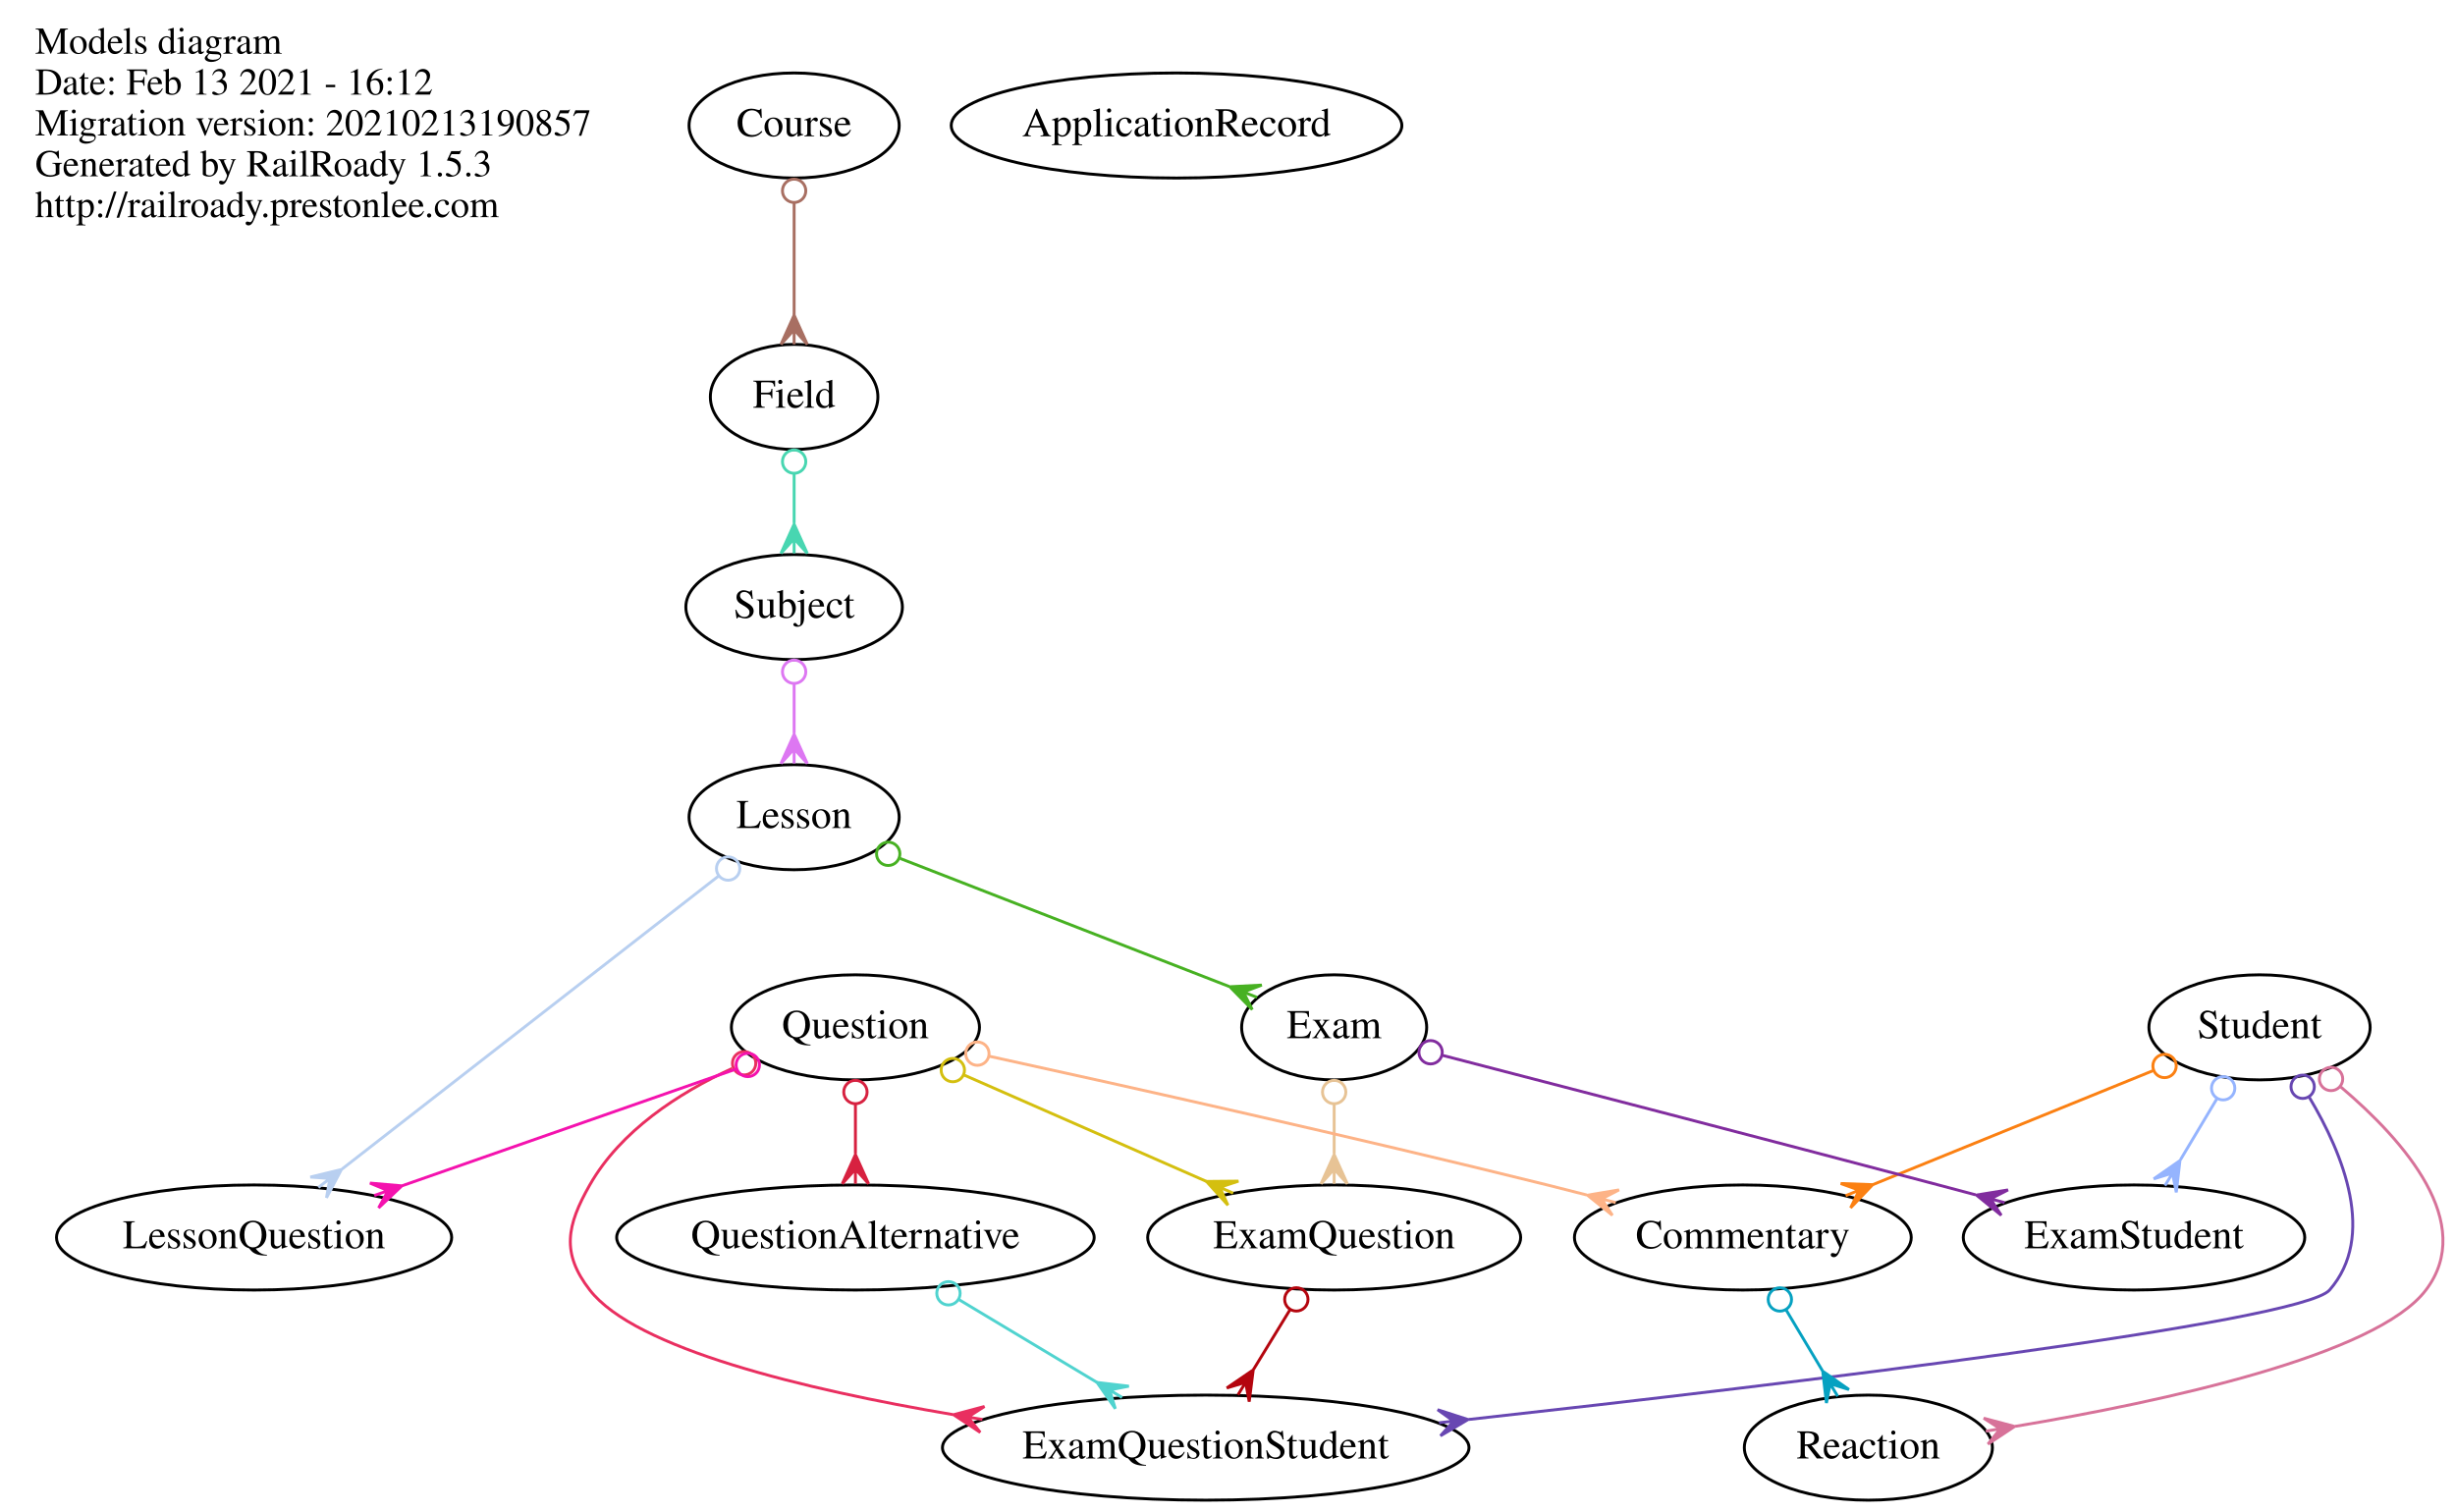
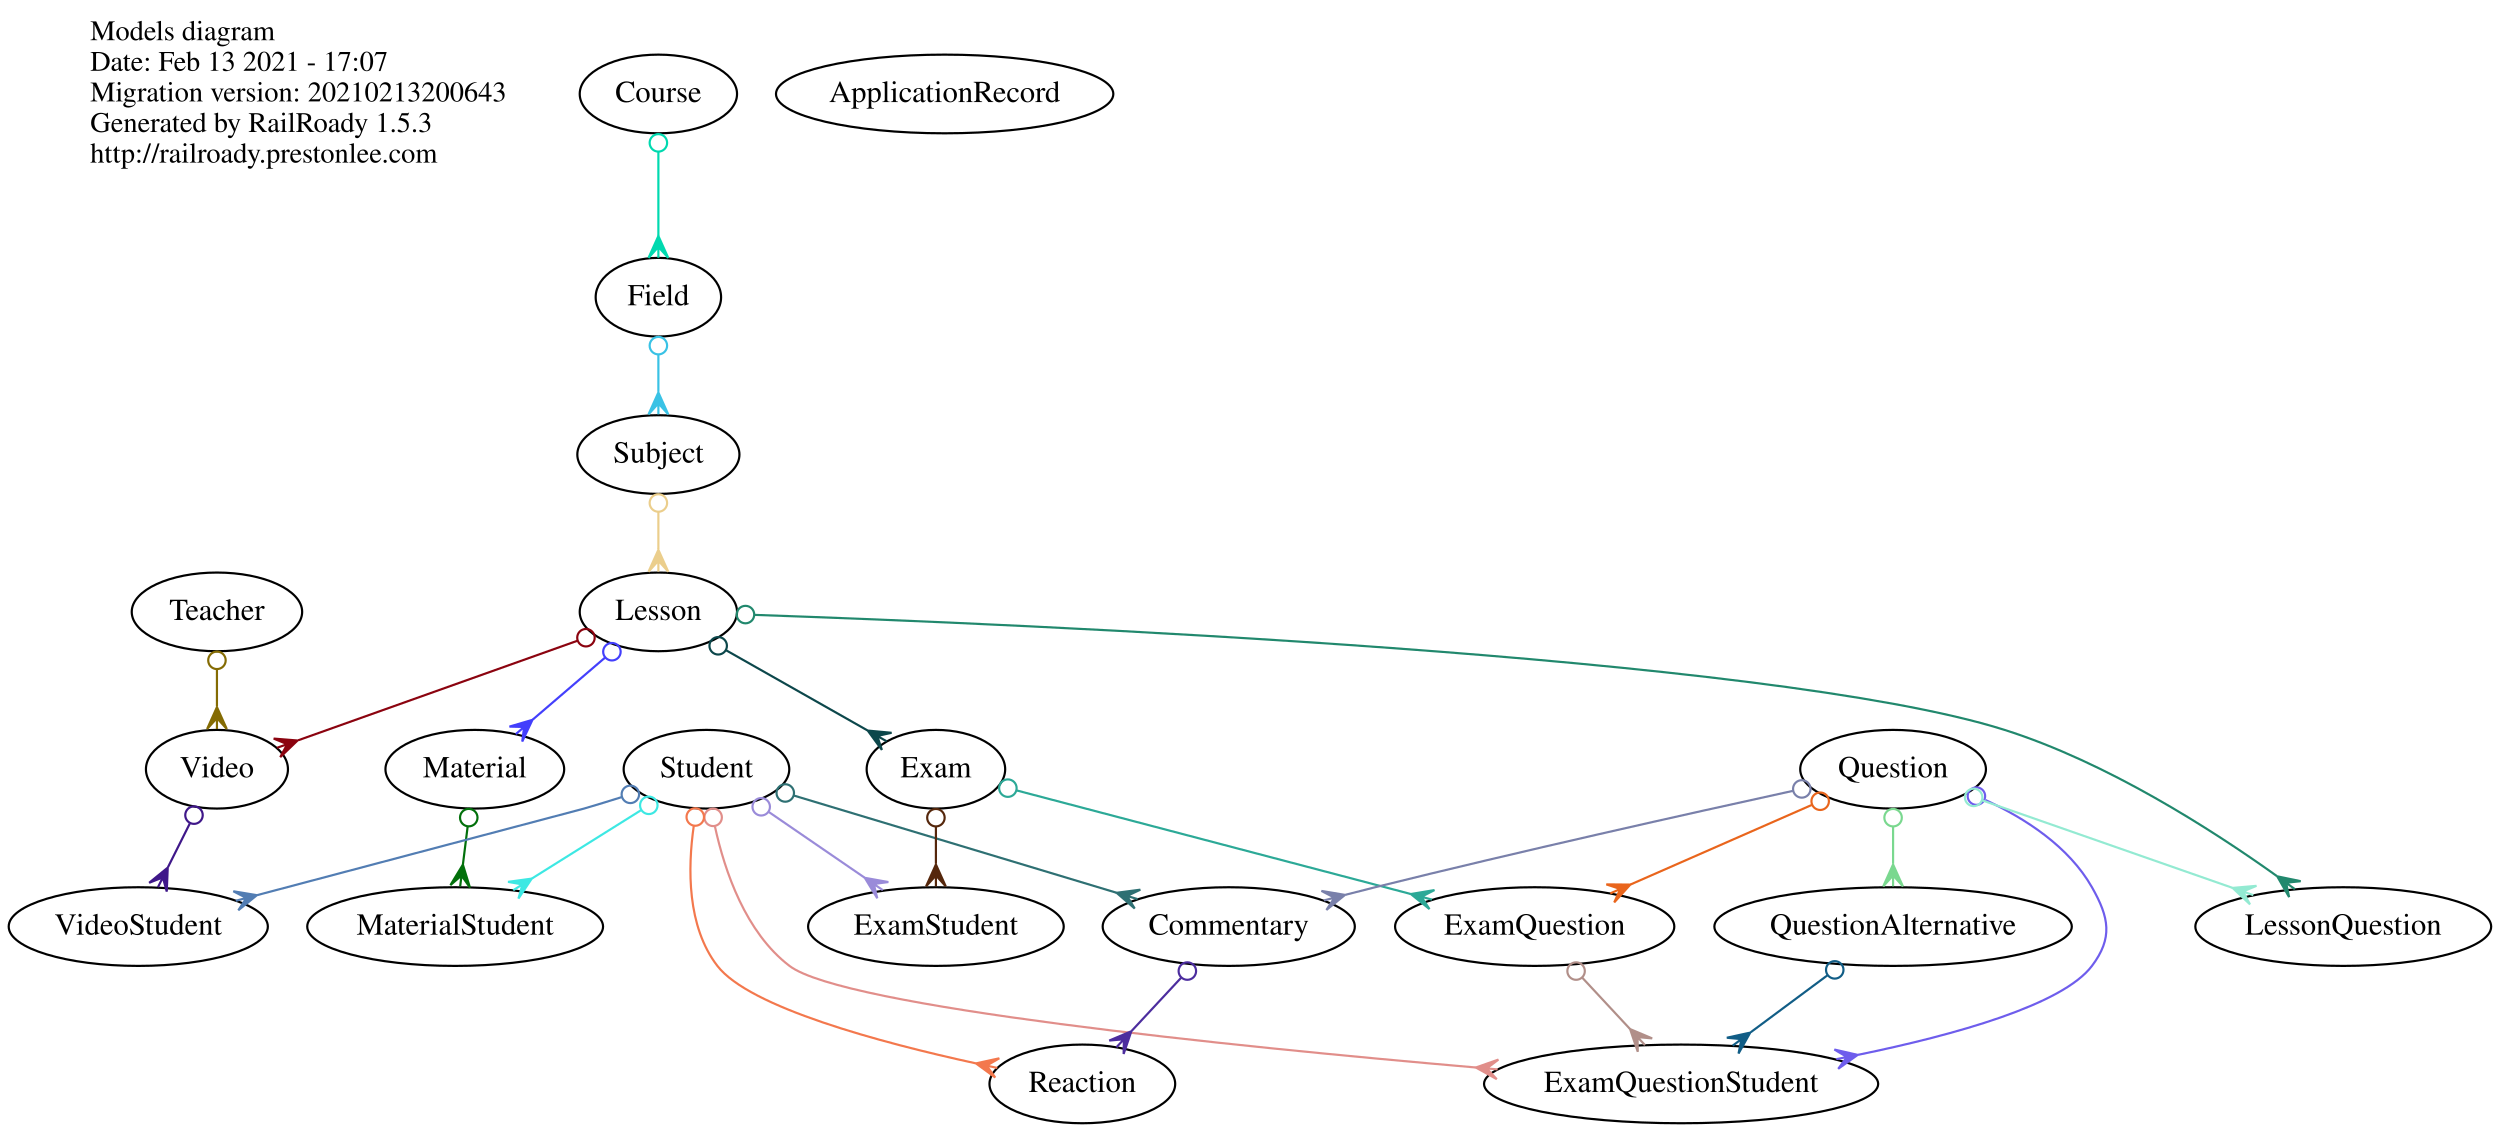
- <svg xmlns="http://www.w3.org/2000/svg" width="841pt" height="518pt" viewBox="0.00 0.00 840.92 518.00">
+ <svg xmlns="http://www.w3.org/2000/svg" width="1144pt" height="518pt" viewBox="0.00 0.00 1143.74 518.00">
  <g id="graph0" class="graph" transform="scale(1 1) rotate(0) translate(4 514)">
-     <polygon fill="transparent" stroke="transparent" points="-4,4 -4,-514 836.923,-514 836.923,4 -4,4" />
+     <polygon fill="transparent" stroke="transparent" points="-4,4 -4,-514 1139.739,-514 1139.739,4 -4,4" />
    <g id="node1" class="node">
-       <text text-anchor="start" x="8" y="-495.6" font-family="Times,serif" font-size="13.00" fill="#000000">Models diagram</text>
-       <text text-anchor="start" x="8" y="-481.6" font-family="Times,serif" font-size="13.00" fill="#000000">Date: Feb 13 2021 - 16:12</text>
-       <text text-anchor="start" x="8" y="-467.6" font-family="Times,serif" font-size="13.00" fill="#000000">Migration version: 20210213190857</text>
-       <text text-anchor="start" x="8" y="-453.6" font-family="Times,serif" font-size="13.00" fill="#000000">Generated by RailRoady 1.5.3</text>
-       <text text-anchor="start" x="8" y="-439.6" font-family="Times,serif" font-size="13.00" fill="#000000">http://railroady.prestonlee.com</text>
+       <text text-anchor="start" x="37.145" y="-495.6" font-family="Times,serif" font-size="13.00" fill="#000000">Models diagram</text>
+       <text text-anchor="start" x="37.145" y="-481.6" font-family="Times,serif" font-size="13.00" fill="#000000">Date: Feb 13 2021 - 17:07</text>
+       <text text-anchor="start" x="37.145" y="-467.6" font-family="Times,serif" font-size="13.00" fill="#000000">Migration version: 20210213200643</text>
+       <text text-anchor="start" x="37.145" y="-453.6" font-family="Times,serif" font-size="13.00" fill="#000000">Generated by RailRoady 1.5.3</text>
+       <text text-anchor="start" x="37.145" y="-439.6" font-family="Times,serif" font-size="13.00" fill="#000000">http://railroady.prestonlee.com</text>
    </g>
    <g id="node2" class="node">
-       <ellipse fill="none" stroke="#000000" cx="268" cy="-471" rx="35.995" ry="18" />
-       <text text-anchor="middle" x="268" y="-467.3" font-family="Times,serif" font-size="14.00" fill="#000000">Course</text>
+       <ellipse fill="none" stroke="#000000" cx="213.145" cy="-162" rx="40.893" ry="18" />
+       <text text-anchor="middle" x="213.145" y="-158.3" font-family="Times,serif" font-size="14.00" fill="#000000">Material</text>
+     </g>
+     <g id="node18" class="node">
+       <ellipse fill="none" stroke="#000000" cx="204.145" cy="-90" rx="67.688" ry="18" />
+       <text text-anchor="middle" x="204.145" y="-86.3" font-family="Times,serif" font-size="14.00" fill="#000000">MaterialStudent</text>
+     </g>
+     <g id="edge1" class="edge">
+       <path fill="none" stroke="#02700b" d="M209.872,-135.814C209.162,-130.136 208.408,-124.104 207.688,-118.346" />
+       <ellipse fill="none" stroke="#02700b" cx="210.377" cy="-139.862" rx="4" ry="4" />
+       <polygon fill="#02700b" stroke="#02700b" points="207.687,-118.336 210.912,-107.855 207.067,-113.375 206.446,-108.413 206.446,-108.413 206.446,-108.413 207.067,-113.375 201.981,-108.972 207.687,-118.336 207.687,-118.336" />
+     </g>
+     <g id="node3" class="node">
+       <ellipse fill="none" stroke="#000000" cx="95.145" cy="-234" rx="38.993" ry="18" />
+       <text text-anchor="middle" x="95.145" y="-230.3" font-family="Times,serif" font-size="14.00" fill="#000000">Teacher</text>
    </g>
    <g id="node14" class="node">
-       <ellipse fill="none" stroke="#000000" cx="268" cy="-378" rx="28.695" ry="18" />
-       <text text-anchor="middle" x="268" y="-374.3" font-family="Times,serif" font-size="14.00" fill="#000000">Field</text>
-     </g>
-     <g id="edge1" class="edge">
-       <path fill="none" stroke="#a86f62" d="M268,-444.443C268,-432.448 268,-418.268 268,-406.095" />
-       <ellipse fill="none" stroke="#a86f62" cx="268" cy="-448.626" rx="4" ry="4" />
-       <polygon fill="#a86f62" stroke="#a86f62" points="268,-406.019 272.5,-396.019 268,-401.019 268,-396.019 268,-396.019 268,-396.019 268,-401.019 263.5,-396.019 268,-406.019 268,-406.019" />
-     </g>
-     <g id="node3" class="node">
-       <ellipse fill="none" stroke="#000000" cx="409" cy="-18" rx="90.184" ry="18" />
-       <text text-anchor="middle" x="409" y="-14.3" font-family="Times,serif" font-size="14.00" fill="#000000">ExamQuestionStudent</text>
+       <ellipse fill="none" stroke="#000000" cx="95.145" cy="-162" rx="32.494" ry="18" />
+       <text text-anchor="middle" x="95.145" y="-158.3" font-family="Times,serif" font-size="14.00" fill="#000000">Video</text>
+     </g>
+     <g id="edge2" class="edge">
+       <path fill="none" stroke="#846b03" d="M95.145,-207.814C95.145,-202.278 95.145,-196.405 95.145,-190.779" />
+       <ellipse fill="none" stroke="#846b03" cx="95.145" cy="-211.831" rx="4" ry="4" />
+       <polygon fill="#846b03" stroke="#846b03" points="95.145,-190.413 99.645,-180.413 95.145,-185.413 95.145,-180.413 95.145,-180.413 95.145,-180.413 95.145,-185.413 90.645,-180.413 95.145,-190.413 95.145,-190.413" />
    </g>
    <g id="node4" class="node">
-       <ellipse fill="none" stroke="#000000" cx="83" cy="-90" rx="67.688" ry="18" />
-       <text text-anchor="middle" x="83" y="-86.3" font-family="Times,serif" font-size="14.00" fill="#000000">LessonQuestion</text>
+       <ellipse fill="none" stroke="#000000" cx="297.145" cy="-471" rx="35.995" ry="18" />
+       <text text-anchor="middle" x="297.145" y="-467.3" font-family="Times,serif" font-size="14.00" fill="#000000">Course</text>
+     </g>
+     <g id="node19" class="node">
+       <ellipse fill="none" stroke="#000000" cx="297.145" cy="-378" rx="28.695" ry="18" />
+       <text text-anchor="middle" x="297.145" y="-374.3" font-family="Times,serif" font-size="14.00" fill="#000000">Field</text>
+     </g>
+     <g id="edge3" class="edge">
+       <path fill="none" stroke="#00d9af" d="M297.145,-444.443C297.145,-432.448 297.145,-418.268 297.145,-406.095" />
+       <ellipse fill="none" stroke="#00d9af" cx="297.145" cy="-448.626" rx="4" ry="4" />
+       <polygon fill="#00d9af" stroke="#00d9af" points="297.145,-406.019 301.645,-396.019 297.145,-401.019 297.145,-396.019 297.145,-396.019 297.145,-396.019 297.145,-401.019 292.645,-396.019 297.145,-406.019 297.145,-406.019" />
    </g>
    <g id="node5" class="node">
-       <ellipse fill="none" stroke="#000000" cx="268" cy="-306" rx="37.093" ry="18" />
-       <text text-anchor="middle" x="268" y="-302.3" font-family="Times,serif" font-size="14.00" fill="#000000">Subject</text>
+       <ellipse fill="none" stroke="#000000" cx="765.145" cy="-18" rx="90.184" ry="18" />
+       <text text-anchor="middle" x="765.145" y="-14.3" font-family="Times,serif" font-size="14.00" fill="#000000">ExamQuestionStudent</text>
+     </g>
+     <g id="node6" class="node">
+       <ellipse fill="none" stroke="#000000" cx="1068.145" cy="-90" rx="67.688" ry="18" />
+       <text text-anchor="middle" x="1068.145" y="-86.3" font-family="Times,serif" font-size="14.00" fill="#000000">LessonQuestion</text>
+     </g>
+     <g id="node7" class="node">
+       <ellipse fill="none" stroke="#000000" cx="297.145" cy="-306" rx="37.093" ry="18" />
+       <text text-anchor="middle" x="297.145" y="-302.3" font-family="Times,serif" font-size="14.00" fill="#000000">Subject</text>
+     </g>
+     <g id="node11" class="node">
+       <ellipse fill="none" stroke="#000000" cx="297.145" cy="-234" rx="35.995" ry="18" />
+       <text text-anchor="middle" x="297.145" y="-230.3" font-family="Times,serif" font-size="14.00" fill="#000000">Lesson</text>
+     </g>
+     <g id="edge4" class="edge">
+       <path fill="none" stroke="#ebce8c" d="M297.145,-279.814C297.145,-274.277 297.145,-268.405 297.145,-262.779" />
+       <ellipse fill="none" stroke="#ebce8c" cx="297.145" cy="-283.831" rx="4" ry="4" />
+       <polygon fill="#ebce8c" stroke="#ebce8c" points="297.145,-262.413 301.645,-252.413 297.145,-257.413 297.145,-252.413 297.145,-252.413 297.145,-252.413 297.145,-257.413 292.645,-252.413 297.145,-262.413 297.145,-262.413" />
    </g>
    <g id="node8" class="node">
-       <ellipse fill="none" stroke="#000000" cx="268" cy="-234" rx="35.995" ry="18" />
-       <text text-anchor="middle" x="268" y="-230.3" font-family="Times,serif" font-size="14.00" fill="#000000">Lesson</text>
-     </g>
-     <g id="edge2" class="edge">
-       <path fill="none" stroke="#dd77f2" d="M268,-279.814C268,-274.277 268,-268.405 268,-262.779" />
-       <ellipse fill="none" stroke="#dd77f2" cx="268" cy="-283.831" rx="4" ry="4" />
-       <polygon fill="#dd77f2" stroke="#dd77f2" points="268,-262.413 272.5,-252.413 268,-257.413 268,-252.413 268,-252.413 268,-252.413 268,-257.413 263.5,-252.413 268,-262.413 268,-262.413" />
-     </g>
-     <g id="node6" class="node">
-       <ellipse fill="none" stroke="#000000" cx="770" cy="-162" rx="37.894" ry="18" />
-       <text text-anchor="middle" x="770" y="-158.3" font-family="Times,serif" font-size="14.00" fill="#000000">Student</text>
-     </g>
-     <g id="edge4" class="edge">
-       <path fill="none" stroke="#6847b2" d="M787.001,-138.107C798.865,-118.248 809.971,-90.367 794,-72 784.364,-60.918 609.837,-39.941 499.107,-27.648" />
-       <ellipse fill="none" stroke="#6847b2" cx="784.776" cy="-141.642" rx="4" ry="4" />
-       <polygon fill="#6847b2" stroke="#6847b2" points="498.87,-27.622 489.425,-22.05 493.9,-27.072 488.93,-26.523 488.93,-26.523 488.93,-26.523 493.9,-27.072 488.435,-30.996 498.87,-27.622 498.87,-27.622" />
-     </g>
-     <g id="node7" class="node">
-       <ellipse fill="none" stroke="#000000" cx="727" cy="-90" rx="58.49" ry="18" />
-       <text text-anchor="middle" x="727" y="-86.3" font-family="Times,serif" font-size="14.00" fill="#000000">ExamStudent</text>
-     </g>
-     <g id="edge3" class="edge">
-       <path fill="none" stroke="#95b4fe" d="M755.322,-137.423C751.325,-130.73 746.977,-123.449 742.914,-116.647" />
-       <ellipse fill="none" stroke="#95b4fe" cx="757.54" cy="-141.137" rx="4" ry="4" />
-       <polygon fill="#95b4fe" stroke="#95b4fe" points="742.739,-116.354 741.475,-105.462 740.176,-112.062 737.612,-107.769 737.612,-107.769 737.612,-107.769 740.176,-112.062 733.749,-110.076 742.739,-116.354 742.739,-116.354" />
+       <ellipse fill="none" stroke="#000000" cx="59.145" cy="-90" rx="59.29" ry="18" />
+       <text text-anchor="middle" x="59.145" y="-86.3" font-family="Times,serif" font-size="14.00" fill="#000000">VideoStudent</text>
    </g>
    <g id="node9" class="node">
-       <ellipse fill="none" stroke="#000000" cx="636" cy="-18" rx="42.494" ry="18" />
-       <text text-anchor="middle" x="636" y="-14.3" font-family="Times,serif" font-size="14.00" fill="#000000">Reaction</text>
+       <ellipse fill="none" stroke="#000000" cx="319.145" cy="-162" rx="37.894" ry="18" />
+       <text text-anchor="middle" x="319.145" y="-158.3" font-family="Times,serif" font-size="14.00" fill="#000000">Student</text>
+     </g>
+     <g id="edge6" class="edge">
+       <path fill="none" stroke="#e18e8a" d="M323.021,-135.811C327.533,-115.123 337.111,-87.275 357.145,-72 381.654,-53.312 558.466,-35.285 671.145,-25.517" />
+       <ellipse fill="none" stroke="#e18e8a" cx="322.202" cy="-139.978" rx="4" ry="4" />
+       <polygon fill="#e18e8a" stroke="#e18e8a" points="671.203,-25.512 681.552,-29.139 676.185,-25.084 681.167,-24.655 681.167,-24.655 681.167,-24.655 676.185,-25.084 680.781,-20.172 671.203,-25.512 671.203,-25.512" />
+     </g>
+     <g id="edge9" class="edge">
+       <path fill="none" stroke="#527db3" d="M280.383,-149.251C274.619,-147.44 268.737,-145.638 263.145,-144 262.68,-143.864 173.833,-120.35 113.559,-104.399" />
+       <ellipse fill="none" stroke="#527db3" cx="284.32" cy="-150.502" rx="4" ry="4" />
+       <polygon fill="#527db3" stroke="#527db3" points="113.446,-104.369 104.93,-97.461 108.612,-103.09 103.779,-101.811 103.779,-101.811 103.779,-101.811 108.612,-103.09 102.627,-106.161 113.446,-104.369 113.446,-104.369" />
+     </g>
+     <g id="node10" class="node">
+       <ellipse fill="none" stroke="#000000" cx="424.145" cy="-90" rx="58.49" ry="18" />
+       <text text-anchor="middle" x="424.145" y="-86.3" font-family="Times,serif" font-size="14.00" fill="#000000">ExamStudent</text>
    </g>
    <g id="edge5" class="edge">
-       <path fill="none" stroke="#d77299" d="M797.809,-141.604C819.838,-122.934 844.264,-94.822 827,-72 810.03,-49.568 737.03,-33.785 686.362,-25.294" />
-       <ellipse fill="none" stroke="#d77299" cx="794.496" cy="-144.312" rx="4" ry="4" />
-       <polygon fill="#d77299" stroke="#d77299" points="686.104,-25.253 676.958,-19.202 681.169,-24.448 676.234,-23.644 676.234,-23.644 676.234,-23.644 681.169,-24.448 675.51,-28.085 686.104,-25.253 686.104,-25.253" />
+       <path fill="none" stroke="#9a8bd9" d="M347.636,-142.463C361.166,-133.185 377.409,-122.048 391.44,-112.426" />
+       <ellipse fill="none" stroke="#9a8bd9" cx="344.2" cy="-144.819" rx="4" ry="4" />
+       <polygon fill="#9a8bd9" stroke="#9a8bd9" points="391.6,-112.316 402.392,-110.372 395.724,-109.489 399.848,-106.661 399.848,-106.661 399.848,-106.661 395.724,-109.489 397.303,-102.95 391.6,-112.316 391.6,-112.316" />
+     </g>
+     <g id="node12" class="node">
+       <ellipse fill="none" stroke="#000000" cx="491.145" cy="-18" rx="42.494" ry="18" />
+       <text text-anchor="middle" x="491.145" y="-14.3" font-family="Times,serif" font-size="14.00" fill="#000000">Reaction</text>
+     </g>
+     <g id="edge7" class="edge">
+       <path fill="none" stroke="#f3784d" d="M313.35,-136.149C310.527,-116.549 310.266,-90.002 324.145,-72 338.773,-53.026 398.442,-36.987 442.299,-27.436" />
+       <ellipse fill="none" stroke="#f3784d" cx="314.02" cy="-140.134" rx="4" ry="4" />
+       <polygon fill="#f3784d" stroke="#f3784d" points="442.45,-27.404 453.167,-29.726 447.34,-26.364 452.231,-25.324 452.231,-25.324 452.231,-25.324 447.34,-26.364 451.295,-20.923 442.45,-27.404 442.45,-27.404" />
+     </g>
+     <g id="node17" class="node">
+       <ellipse fill="none" stroke="#000000" cx="558.145" cy="-90" rx="57.69" ry="18" />
+       <text text-anchor="middle" x="558.145" y="-86.3" font-family="Times,serif" font-size="14.00" fill="#000000">Commentary</text>
+     </g>
+     <g id="edge8" class="edge">
+       <path fill="none" stroke="#2e7073" d="M359.205,-149.932C399.729,-137.724 462.534,-118.803 506.714,-105.494" />
+       <ellipse fill="none" stroke="#2e7073" cx="355.207" cy="-151.136" rx="4" ry="4" />
+       <polygon fill="#2e7073" stroke="#2e7073" points="506.826,-105.46 517.699,-106.884 511.613,-104.018 516.401,-102.576 516.401,-102.576 516.401,-102.576 511.613,-104.018 515.103,-98.267 506.826,-105.46 506.826,-105.46" />
+     </g>
+     <g id="edge10" class="edge">
+       <path fill="none" stroke="#3de8e3" d="M289.212,-143.26C273.928,-133.69 255.239,-121.99 239.276,-111.995" />
+       <ellipse fill="none" stroke="#3de8e3" cx="292.759" cy="-145.48" rx="4" ry="4" />
+       <polygon fill="#3de8e3" stroke="#3de8e3" points="239.202,-111.949 233.115,-102.829 234.965,-109.296 230.727,-106.643 230.727,-106.643 230.727,-106.643 234.965,-109.296 228.339,-110.457 239.202,-111.949 239.202,-111.949" />
+     </g>
+     <g id="edge14" class="edge">
+       <path fill="none" stroke="#433ffc" d="M272.777,-213.113C262.401,-204.22 250.272,-193.823 239.672,-184.737" />
+       <ellipse fill="none" stroke="#433ffc" cx="275.881" cy="-215.774" rx="4" ry="4" />
+       <polygon fill="#433ffc" stroke="#433ffc" points="239.51,-184.599 234.846,-174.674 235.714,-181.345 231.918,-178.091 231.918,-178.091 231.918,-178.091 235.714,-181.345 228.989,-181.508 239.51,-184.599 239.51,-184.599" />
+     </g>
+     <g id="edge12" class="edge">
+       <path fill="none" stroke="#21886d" d="M341.086,-232.63C463.466,-228.424 806.222,-213.868 913.145,-180 959.854,-165.205 1007.742,-134.562 1037.688,-113.163" />
+       <ellipse fill="none" stroke="#21886d" cx="337.002" cy="-232.769" rx="4" ry="4" />
+       <polygon fill="#21886d" stroke="#21886d" points="1037.921,-112.995 1048.657,-110.763 1041.967,-110.058 1046.014,-107.121 1046.014,-107.121 1046.014,-107.121 1041.967,-110.058 1043.371,-103.479 1037.921,-112.995 1037.921,-112.995" />
+     </g>
+     <g id="edge13" class="edge">
+       <path fill="none" stroke="#8b030f" d="M260.14,-220.81C223.821,-207.865 168.728,-188.228 132.343,-175.259" />
+       <ellipse fill="none" stroke="#8b030f" cx="264.004" cy="-222.188" rx="4" ry="4" />
+       <polygon fill="#8b030f" stroke="#8b030f" points="132.027,-175.146 124.118,-167.55 127.317,-173.467 122.608,-171.789 122.608,-171.789 122.608,-171.789 127.317,-173.467 121.097,-176.028 132.027,-175.146 132.027,-175.146" />
+     </g>
+     <g id="node16" class="node">
+       <ellipse fill="none" stroke="#000000" cx="424.145" cy="-162" rx="31.695" ry="18" />
+       <text text-anchor="middle" x="424.145" y="-158.3" font-family="Times,serif" font-size="14.00" fill="#000000">Exam</text>
+     </g>
+     <g id="edge11" class="edge">
+       <path fill="none" stroke="#0c474b" d="M328.123,-216.438C347.746,-205.313 373.045,-190.97 392.748,-179.8" />
+       <ellipse fill="none" stroke="#0c474b" cx="324.512" cy="-218.485" rx="4" ry="4" />
+       <polygon fill="#0c474b" stroke="#0c474b" points="392.944,-179.689 403.863,-178.672 397.293,-177.223 401.643,-174.757 401.643,-174.757 401.643,-174.757 397.293,-177.223 399.424,-170.842 392.944,-179.689 392.944,-179.689" />
    </g>
    <g id="node13" class="node">
-       <ellipse fill="none" stroke="#000000" cx="593" cy="-90" rx="57.69" ry="18" />
-       <text text-anchor="middle" x="593" y="-86.3" font-family="Times,serif" font-size="14.00" fill="#000000">Commentary</text>
-     </g>
-     <g id="edge6" class="edge">
-       <path fill="none" stroke="#fb8012" d="M733.62,-147.202C705.77,-135.873 667.221,-120.192 637.527,-108.113" />
-       <ellipse fill="none" stroke="#fb8012" cx="737.463" cy="-148.764" rx="4" ry="4" />
-       <polygon fill="#fb8012" stroke="#fb8012" points="637.485,-108.096 629.917,-100.159 632.853,-106.212 628.222,-104.328 628.222,-104.328 628.222,-104.328 632.853,-106.212 626.526,-108.496 637.485,-108.096 637.485,-108.096" />
-     </g>
-     <g id="edge8" class="edge">
-       <path fill="none" stroke="#b8cff0" d="M242.08,-213.824C208.216,-187.465 149.028,-141.395 113.182,-113.493" />
-       <ellipse fill="none" stroke="#b8cff0" cx="245.395" cy="-216.405" rx="4" ry="4" />
-       <polygon fill="#b8cff0" stroke="#b8cff0" points="112.927,-113.294 107.8,-103.601 108.981,-110.223 105.036,-107.152 105.036,-107.152 105.036,-107.152 108.981,-110.223 102.272,-110.703 112.927,-113.294 112.927,-113.294" />
-     </g>
-     <g id="node12" class="node">
-       <ellipse fill="none" stroke="#000000" cx="453" cy="-162" rx="31.695" ry="18" />
-       <text text-anchor="middle" x="453" y="-158.3" font-family="Times,serif" font-size="14.00" fill="#000000">Exam</text>
-     </g>
-     <g id="edge7" class="edge">
-       <path fill="none" stroke="#47b122" d="M304.332,-219.86C336.929,-207.174 384.503,-188.658 416.999,-176.011" />
-       <ellipse fill="none" stroke="#47b122" cx="300.228" cy="-221.457" rx="4" ry="4" />
-       <polygon fill="#47b122" stroke="#47b122" points="417.247,-175.915 428.198,-176.481 421.907,-174.101 426.566,-172.288 426.566,-172.288 426.566,-172.288 421.907,-174.101 424.934,-168.094 417.247,-175.915 417.247,-175.915" />
-     </g>
-     <g id="node10" class="node">
-       <ellipse fill="none" stroke="#000000" cx="289" cy="-90" rx="81.786" ry="18" />
-       <text text-anchor="middle" x="289" y="-86.3" font-family="Times,serif" font-size="14.00" fill="#000000">QuestionAlternative</text>
-     </g>
-     <g id="edge9" class="edge">
-       <path fill="none" stroke="#50d3cf" d="M324.339,-68.797C339.254,-59.848 356.631,-49.422 371.747,-40.352" />
-       <ellipse fill="none" stroke="#50d3cf" cx="320.868" cy="-70.879" rx="4" ry="4" />
-       <polygon fill="#50d3cf" stroke="#50d3cf" points="371.775,-40.335 382.665,-39.049 376.062,-37.763 380.35,-35.19 380.35,-35.19 380.35,-35.19 376.062,-37.763 378.035,-31.331 371.775,-40.335 371.775,-40.335" />
-     </g>
-     <g id="node11" class="node">
-       <ellipse fill="none" stroke="#000000" cx="399" cy="-471" rx="77.187" ry="18" />
-       <text text-anchor="middle" x="399" y="-467.3" font-family="Times,serif" font-size="14.00" fill="#000000">ApplicationRecord</text>
-     </g>
-     <g id="edge11" class="edge">
-       <path fill="none" stroke="#812c9e" d="M490.064,-152.418C531.5,-141.685 600.591,-123.729 660,-108 664.126,-106.908 668.394,-105.773 672.685,-104.628" />
-       <ellipse fill="none" stroke="#812c9e" cx="486.029" cy="-153.463" rx="4" ry="4" />
-       <polygon fill="#812c9e" stroke="#812c9e" points="673.023,-104.538 683.846,-106.302 677.853,-103.246 682.683,-101.955 682.683,-101.955 682.683,-101.955 677.853,-103.246 681.521,-97.607 673.023,-104.538 673.023,-104.538" />
+       <ellipse fill="none" stroke="#000000" cx="862.145" cy="-90" rx="81.786" ry="18" />
+       <text text-anchor="middle" x="862.145" y="-86.3" font-family="Times,serif" font-size="14.00" fill="#000000">QuestionAlternative</text>
+     </g>
+     <g id="edge15" class="edge">
+       <path fill="none" stroke="#115d86" d="M832.036,-67.651C820.928,-59.406 808.308,-50.038 797.046,-41.679" />
+       <ellipse fill="none" stroke="#115d86" cx="835.452" cy="-70.187" rx="4" ry="4" />
+       <polygon fill="#115d86" stroke="#115d86" points="796.775,-41.478 791.428,-31.905 792.761,-38.498 788.746,-35.518 788.746,-35.518 788.746,-35.518 792.761,-38.498 786.064,-39.132 796.775,-41.478 796.775,-41.478" />
+     </g>
+     <g id="edge16" class="edge">
+       <path fill="none" stroke="#3f1789" d="M82.742,-137.194C79.521,-130.753 76.035,-123.781 72.756,-117.223" />
+       <ellipse fill="none" stroke="#3f1789" cx="84.641" cy="-140.993" rx="4" ry="4" />
+       <polygon fill="#3f1789" stroke="#3f1789" points="72.627,-116.965 72.18,-106.008 70.391,-112.493 68.155,-108.021 68.155,-108.021 68.155,-108.021 70.391,-112.493 64.13,-110.033 72.627,-116.965 72.627,-116.965" />
    </g>
    <g id="node15" class="node">
-       <ellipse fill="none" stroke="#000000" cx="453" cy="-90" rx="63.889" ry="18" />
-       <text text-anchor="middle" x="453" y="-86.3" font-family="Times,serif" font-size="14.00" fill="#000000">ExamQuestion</text>
-     </g>
-     <g id="edge10" class="edge">
-       <path fill="none" stroke="#e7c395" d="M453,-135.814C453,-130.278 453,-124.405 453,-118.778" />
-       <ellipse fill="none" stroke="#e7c395" cx="453" cy="-139.831" rx="4" ry="4" />
-       <polygon fill="#e7c395" stroke="#e7c395" points="453,-118.413 457.5,-108.413 453,-113.413 453,-108.413 453,-108.413 453,-108.413 453,-113.413 448.5,-108.413 453,-118.413 453,-118.413" />
-     </g>
-     <g id="edge12" class="edge">
-       <path fill="none" stroke="#06a1c1" d="M607.893,-65.063C611.88,-58.388 616.202,-51.151 620.234,-44.4" />
-       <ellipse fill="none" stroke="#06a1c1" cx="605.68" cy="-68.768" rx="4" ry="4" />
-       <polygon fill="#06a1c1" stroke="#06a1c1" points="620.366,-44.178 629.356,-37.9 622.929,-39.886 625.493,-35.593 625.493,-35.593 625.493,-35.593 622.929,-39.886 621.63,-33.286 620.366,-44.178 620.366,-44.178" />
-     </g>
-     <g id="edge13" class="edge">
-       <path fill="none" stroke="#48d6b1" d="M268,-351.814C268,-346.277 268,-340.405 268,-334.779" />
-       <ellipse fill="none" stroke="#48d6b1" cx="268" cy="-355.831" rx="4" ry="4" />
-       <polygon fill="#48d6b1" stroke="#48d6b1" points="268,-334.413 272.5,-324.413 268,-329.413 268,-324.413 268,-324.413 268,-324.413 268,-329.413 263.5,-324.413 268,-334.413 268,-334.413" />
-     </g>
-     <g id="edge14" class="edge">
-       <path fill="none" stroke="#b4050e" d="M437.828,-65.174C433.814,-58.604 429.462,-51.484 425.387,-44.815" />
-       <ellipse fill="none" stroke="#b4050e" cx="440.038" cy="-68.789" rx="4" ry="4" />
-       <polygon fill="#b4050e" stroke="#b4050e" points="425.272,-44.626 423.897,-33.747 422.664,-40.359 420.057,-36.093 420.057,-36.093 420.057,-36.093 422.664,-40.359 416.217,-38.44 425.272,-44.626 425.272,-44.626" />
-     </g>
-     <g id="node16" class="node">
-       <ellipse fill="none" stroke="#000000" cx="289" cy="-162" rx="42.494" ry="18" />
-       <text text-anchor="middle" x="289" y="-158.3" font-family="Times,serif" font-size="14.00" fill="#000000">Question</text>
+       <ellipse fill="none" stroke="#000000" cx="428.145" cy="-471" rx="77.187" ry="18" />
+       <text text-anchor="middle" x="428.145" y="-467.3" font-family="Times,serif" font-size="14.00" fill="#000000">ApplicationRecord</text>
    </g>
    <g id="edge18" class="edge">
-       <path fill="none" stroke="#e92f60" d="M246.759,-147.911C228.345,-139.425 208.579,-126.578 198,-108 190.083,-94.096 188.189,-84.639 198,-72 213.624,-51.874 271.272,-37.973 322.369,-29.32" />
-       <ellipse fill="none" stroke="#e92f60" cx="250.868" cy="-149.694" rx="4" ry="4" />
-       <polygon fill="#e92f60" stroke="#e92f60" points="322.619,-29.279 333.216,-32.1 327.553,-28.469 332.486,-27.659 332.486,-27.659 332.486,-27.659 327.553,-28.469 331.757,-23.219 322.619,-29.279 322.619,-29.279" />
+       <path fill="none" stroke="#55270c" d="M424.145,-135.814C424.145,-130.278 424.145,-124.405 424.145,-118.778" />
+       <ellipse fill="none" stroke="#55270c" cx="424.145" cy="-139.831" rx="4" ry="4" />
+       <polygon fill="#55270c" stroke="#55270c" points="424.145,-118.413 428.645,-108.413 424.145,-113.413 424.145,-108.413 424.145,-108.413 424.145,-108.413 424.145,-113.413 419.645,-108.413 424.145,-118.413 424.145,-118.413" />
+     </g>
+     <g id="node20" class="node">
+       <ellipse fill="none" stroke="#000000" cx="698.145" cy="-90" rx="63.889" ry="18" />
+       <text text-anchor="middle" x="698.145" y="-86.3" font-family="Times,serif" font-size="14.00" fill="#000000">ExamQuestion</text>
    </g>
    <g id="edge17" class="edge">
-       <path fill="none" stroke="#f412ae" d="M248.042,-147.685C215.212,-136.21 168.978,-120.051 133.793,-107.753" />
-       <ellipse fill="none" stroke="#f412ae" cx="252.126" cy="-149.112" rx="4" ry="4" />
-       <polygon fill="#f412ae" stroke="#f412ae" points="133.622,-107.693 125.667,-100.146 128.902,-106.044 124.182,-104.394 124.182,-104.394 124.182,-104.394 128.902,-106.044 122.698,-108.642 133.622,-107.693 133.622,-107.693" />
-     </g>
-     <g id="edge15" class="edge">
-       <path fill="none" stroke="#d72140" d="M289,-135.814C289,-130.278 289,-124.405 289,-118.778" />
-       <ellipse fill="none" stroke="#d72140" cx="289" cy="-139.831" rx="4" ry="4" />
-       <polygon fill="#d72140" stroke="#d72140" points="289,-118.413 293.5,-108.413 289,-113.413 289,-108.413 289,-108.413 289,-108.413 289,-113.413 284.5,-108.413 289,-118.413 289,-118.413" />
+       <path fill="none" stroke="#2ca997" d="M461.059,-152.3C507.365,-140.132 587.244,-119.142 641.354,-104.923" />
+       <ellipse fill="none" stroke="#2ca997" cx="457.077" cy="-153.346" rx="4" ry="4" />
+       <polygon fill="#2ca997" stroke="#2ca997" points="641.472,-104.892 652.288,-106.703 646.308,-103.621 651.144,-102.35 651.144,-102.35 651.144,-102.35 646.308,-103.621 650,-97.998 641.472,-104.892 641.472,-104.892" />
    </g>
    <g id="edge19" class="edge">
-       <path fill="none" stroke="#fdb387" d="M334.869,-152.097C382.701,-141.642 459.792,-124.43 526,-108 530.393,-106.91 534.94,-105.752 539.501,-104.57" />
-       <ellipse fill="none" stroke="#fdb387" cx="330.777" cy="-152.989" rx="4" ry="4" />
-       <polygon fill="#fdb387" stroke="#fdb387" points="539.781,-104.496 550.596,-106.312 544.617,-103.228 549.454,-101.959 549.454,-101.959 549.454,-101.959 544.617,-103.228 548.312,-97.606 539.781,-104.496 539.781,-104.496" />
-     </g>
-     <g id="edge16" class="edge">
-       <path fill="none" stroke="#d4bf0f" d="M326.228,-145.656C350.874,-134.836 383.303,-120.599 409.192,-109.233" />
-       <ellipse fill="none" stroke="#d4bf0f" cx="322.362" cy="-147.353" rx="4" ry="4" />
-       <polygon fill="#d4bf0f" stroke="#d4bf0f" points="409.251,-109.207 420.217,-109.307 413.829,-107.197 418.408,-105.187 418.408,-105.187 418.408,-105.187 413.829,-107.197 416.599,-101.067 409.251,-109.207 409.251,-109.207" />
+       <path fill="none" stroke="#4c2d9e" d="M536.433,-66.668C529.178,-58.871 521.077,-50.166 513.755,-42.298" />
+       <ellipse fill="none" stroke="#4c2d9e" cx="539.201" cy="-69.642" rx="4" ry="4" />
+       <polygon fill="#4c2d9e" stroke="#4c2d9e" points="513.565,-42.094 510.047,-31.707 510.159,-38.433 506.753,-34.773 506.753,-34.773 506.753,-34.773 510.159,-38.433 503.459,-37.839 513.565,-42.094 513.565,-42.094" />
+     </g>
+     <g id="edge20" class="edge">
+       <path fill="none" stroke="#39c2e5" d="M297.145,-351.814C297.145,-346.277 297.145,-340.405 297.145,-334.779" />
+       <ellipse fill="none" stroke="#39c2e5" cx="297.145" cy="-355.831" rx="4" ry="4" />
+       <polygon fill="#39c2e5" stroke="#39c2e5" points="297.145,-334.413 301.645,-324.413 297.145,-329.413 297.145,-324.413 297.145,-324.413 297.145,-324.413 297.145,-329.413 292.645,-324.413 297.145,-334.413 297.145,-334.413" />
+     </g>
+     <g id="edge21" class="edge">
+       <path fill="none" stroke="#b18f89" d="M719.955,-66.562C726.941,-59.055 734.703,-50.713 741.795,-43.092" />
+       <ellipse fill="none" stroke="#b18f89" cx="717.088" cy="-69.642" rx="4" ry="4" />
+       <polygon fill="#b18f89" stroke="#b18f89" points="741.798,-43.09 751.904,-38.834 745.204,-39.429 748.61,-35.769 748.61,-35.769 748.61,-35.769 745.204,-39.429 745.316,-32.703 741.798,-43.09 741.798,-43.09" />
+     </g>
+     <g id="node21" class="node">
+       <ellipse fill="none" stroke="#000000" cx="862.145" cy="-162" rx="42.494" ry="18" />
+       <text text-anchor="middle" x="862.145" y="-158.3" font-family="Times,serif" font-size="14.00" fill="#000000">Question</text>
+     </g>
+     <g id="edge25" class="edge">
+       <path fill="none" stroke="#6e5dec" d="M904.386,-147.911C922.8,-139.425 942.566,-126.578 953.145,-108 961.062,-94.096 962.771,-84.78 953.145,-72 939.754,-54.221 890.783,-40.491 846.181,-31.325" />
+       <ellipse fill="none" stroke="#6e5dec" cx="900.277" cy="-149.694" rx="4" ry="4" />
+       <polygon fill="#6e5dec" stroke="#6e5dec" points="845.96,-31.281 837.035,-24.911 841.057,-30.302 836.154,-29.324 836.154,-29.324 836.154,-29.324 841.057,-30.302 835.273,-33.737 845.96,-31.281 845.96,-31.281" />
+     </g>
+     <g id="edge24" class="edge">
+       <path fill="none" stroke="#93ead2" d="M903.102,-147.685C935.932,-136.21 982.167,-120.051 1017.352,-107.753" />
+       <ellipse fill="none" stroke="#93ead2" cx="899.018" cy="-149.112" rx="4" ry="4" />
+       <polygon fill="#93ead2" stroke="#93ead2" points="1017.522,-107.693 1028.447,-108.642 1022.242,-106.044 1026.962,-104.394 1026.962,-104.394 1026.962,-104.394 1022.242,-106.044 1025.478,-100.146 1017.522,-107.693 1017.522,-107.693" />
+     </g>
+     <g id="edge22" class="edge">
+       <path fill="none" stroke="#7ad88f" d="M862.145,-135.814C862.145,-130.278 862.145,-124.405 862.145,-118.778" />
+       <ellipse fill="none" stroke="#7ad88f" cx="862.145" cy="-139.831" rx="4" ry="4" />
+       <polygon fill="#7ad88f" stroke="#7ad88f" points="862.145,-118.413 866.645,-108.413 862.145,-113.413 862.145,-108.413 862.145,-108.413 862.145,-108.413 862.145,-113.413 857.645,-108.413 862.145,-118.413 862.145,-118.413" />
+     </g>
+     <g id="edge26" class="edge">
+       <path fill="none" stroke="#7980aa" d="M816.276,-152.097C768.444,-141.642 691.353,-124.43 625.145,-108 620.752,-106.91 616.205,-105.752 611.644,-104.57" />
+       <ellipse fill="none" stroke="#7980aa" cx="820.367" cy="-152.989" rx="4" ry="4" />
+       <polygon fill="#7980aa" stroke="#7980aa" points="611.364,-104.496 602.833,-97.606 606.527,-103.228 601.691,-101.959 601.691,-101.959 601.691,-101.959 606.527,-103.228 600.549,-106.312 611.364,-104.496 611.364,-104.496" />
+     </g>
+     <g id="edge23" class="edge">
+       <path fill="none" stroke="#e9651c" d="M824.917,-145.656C800.271,-134.836 767.842,-120.599 741.953,-109.233" />
+       <ellipse fill="none" stroke="#e9651c" cx="828.783" cy="-147.353" rx="4" ry="4" />
+       <polygon fill="#e9651c" stroke="#e9651c" points="741.894,-109.207 734.546,-101.067 737.315,-107.197 732.737,-105.187 732.737,-105.187 732.737,-105.187 737.315,-107.197 730.928,-109.307 741.894,-109.207 741.894,-109.207" />
    </g>
  </g>
</svg>
